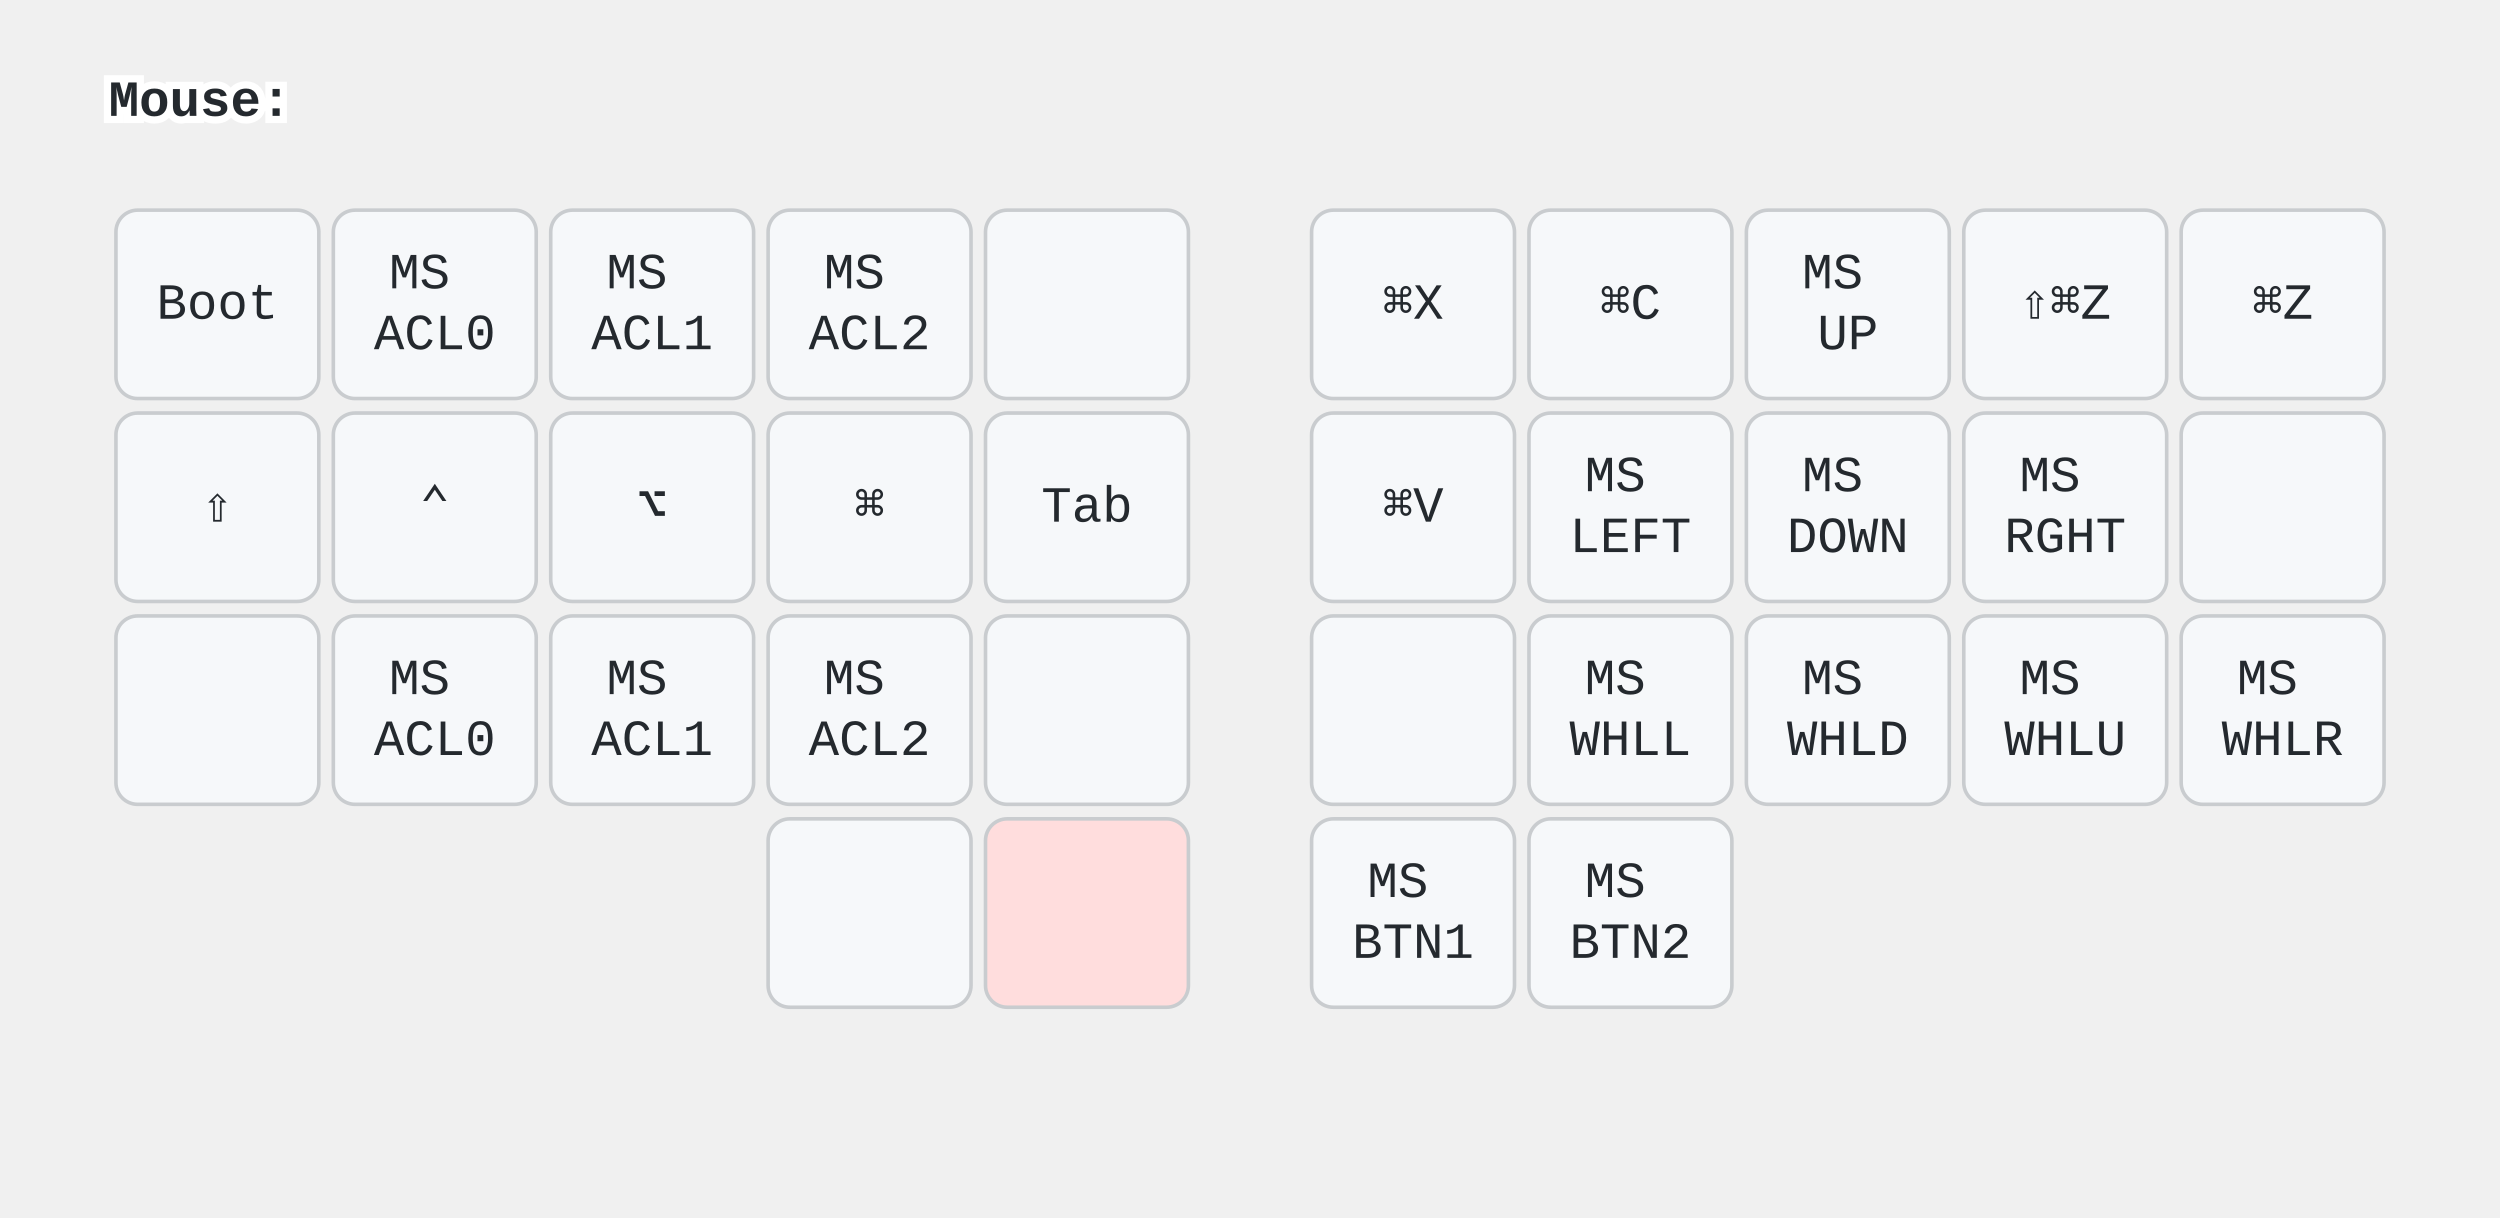
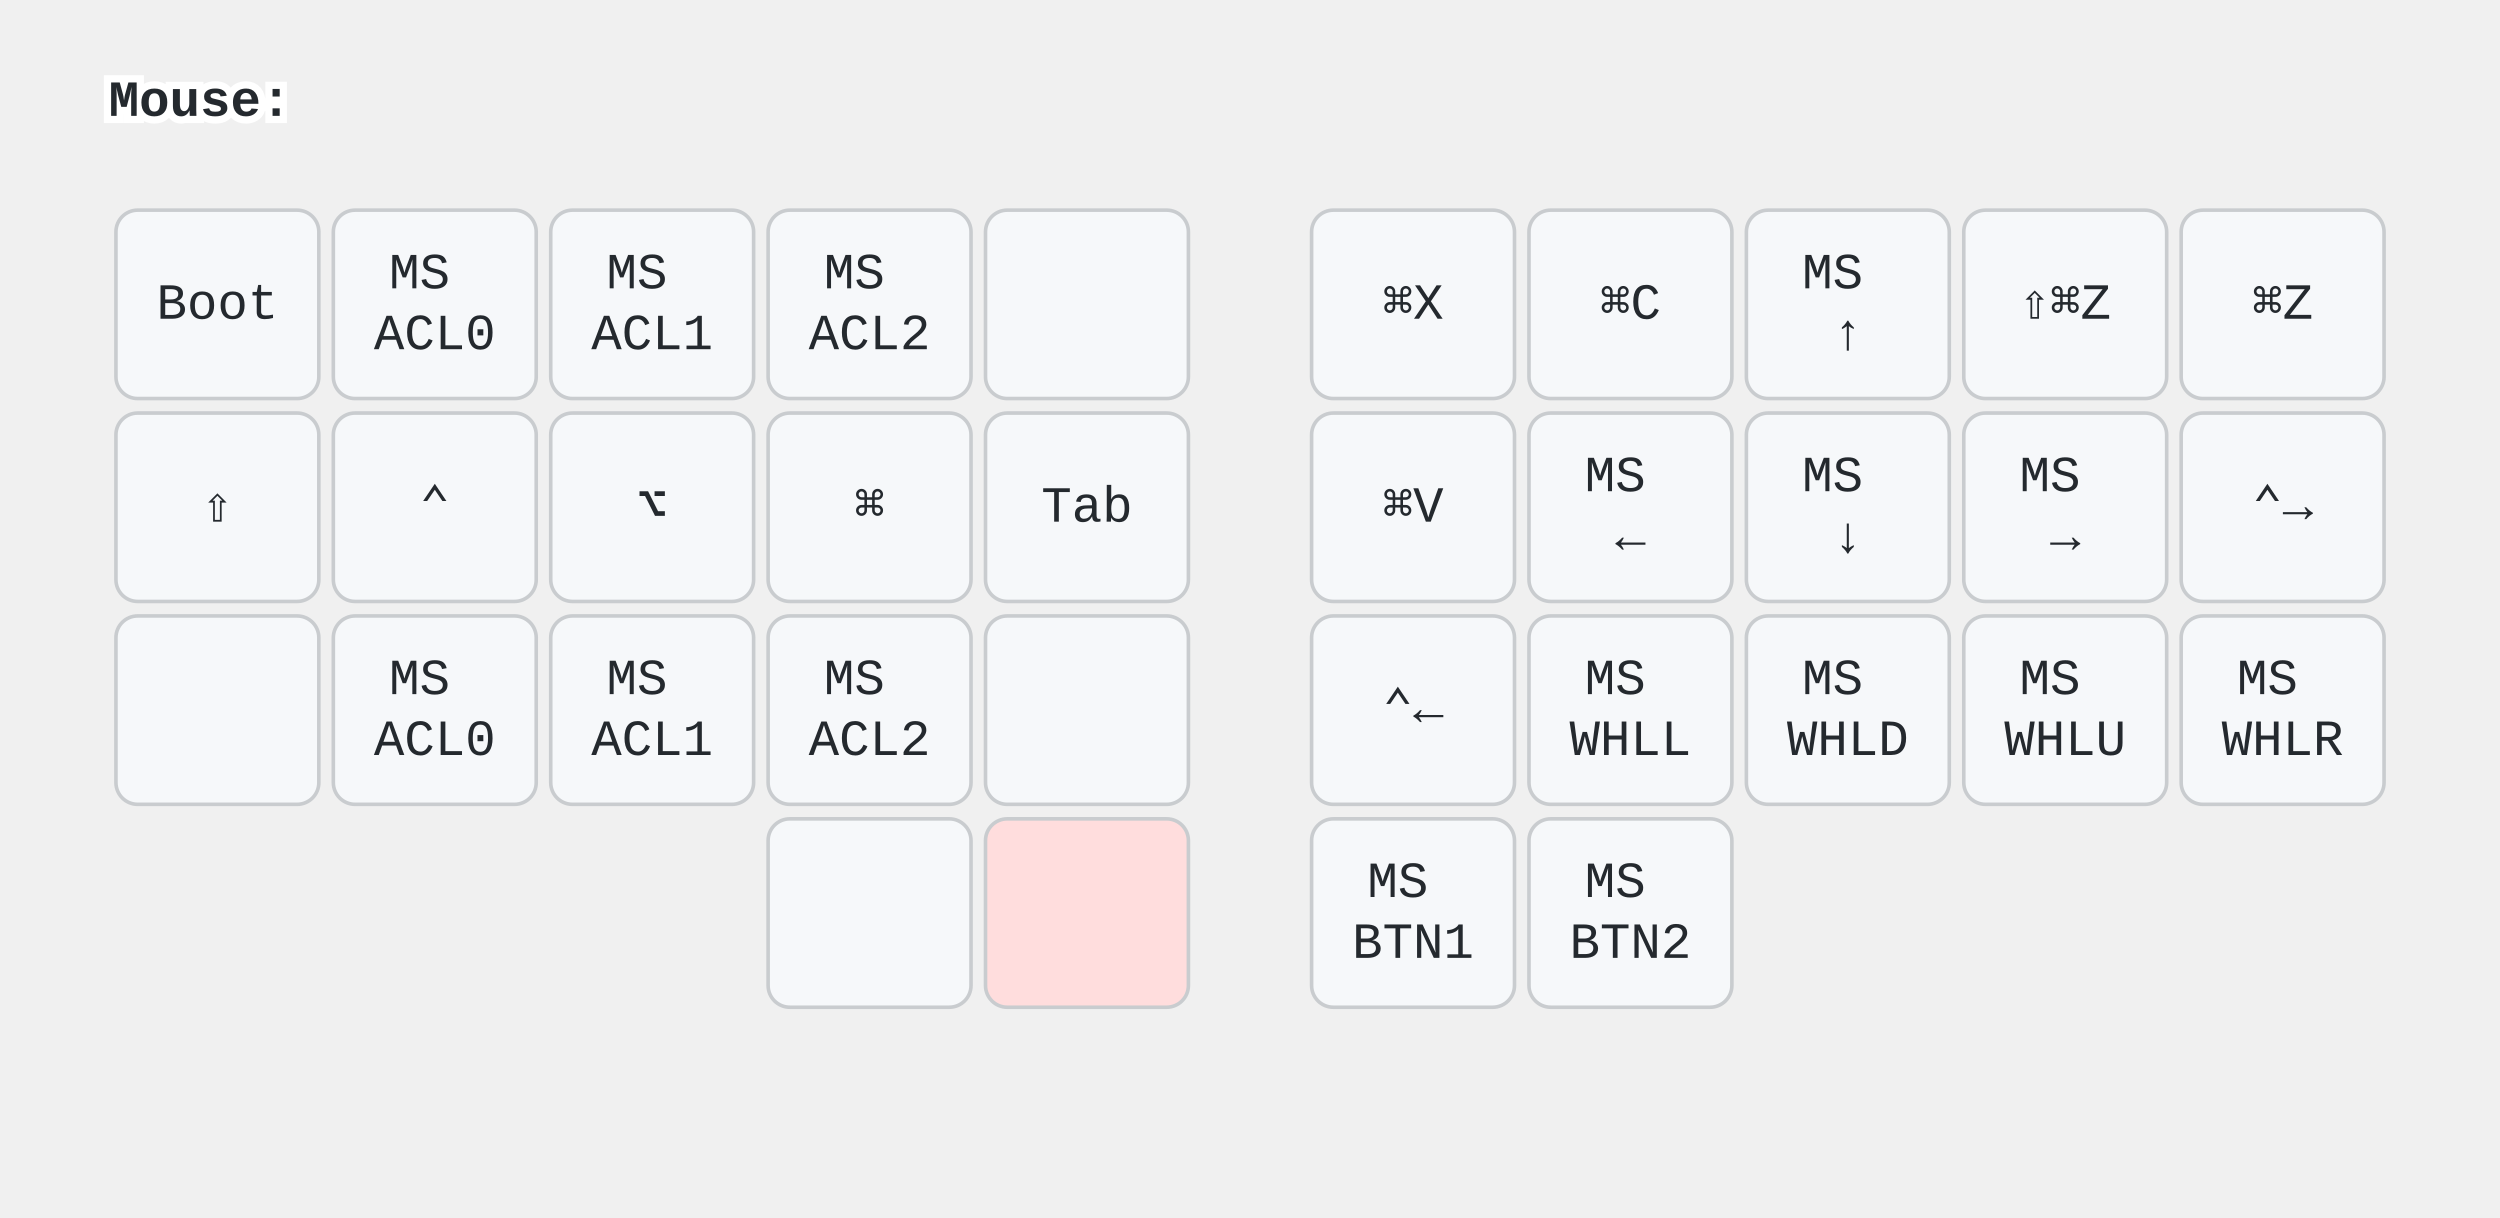
<svg xmlns="http://www.w3.org/2000/svg" width="690" height="336" viewBox="0 0 690 336" class="keymap">
  <style>/* inherit to force styles through use tags */
svg path {
    fill: inherit;
}

/* font and background color specifications */
svg.keymap {
    font-family: SFMono-Regular,Consolas,Liberation Mono,Menlo,monospace;
    font-size: 14px;
    font-kerning: normal;
    text-rendering: optimizeLegibility;
    fill: #24292e;
}

/* default key styling */
rect.key {
    fill: #f6f8fa;
}

rect.key, rect.combo {
    stroke: #c9cccf;
    stroke-width: 1;
}

/* default key side styling, only used is draw_key_sides is set */
rect.side {
    filter: brightness(90%);
}

/* color accent for combo boxes */
rect.combo, rect.combo-separate {
    fill: #cdf;
}

/* color accent for held keys */
rect.held, rect.combo.held {
    fill: #fdd;
}

/* color accent for ghost (optional) keys */
rect.ghost, rect.combo.ghost {
    stroke-dasharray: 4, 4;
    stroke-width: 2;
}

text {
    text-anchor: middle;
    dominant-baseline: middle;
}

/* styling for layer labels */
text.label {
    font-weight: bold;
    text-anchor: start;
    stroke: white;
    stroke-width: 4;
    paint-order: stroke;
}

/* styling for optional footer */
text.footer {
    text-anchor: end;
    dominant-baseline: auto;
    stroke: white;
    stroke-width: 4;
    paint-order: stroke;
}

/* styling for combo tap, and key non-tap label text */
text.combo, text.hold, text.shifted, text.left, text.right, text.tl, text.tr, text.bl, text.br {
    font-size: 11px;
}

text.hold, text.bl, text.br {
    text-anchor: middle;
    dominant-baseline: auto;
}

text.shifted, text.tl, text.tr {
    text-anchor: middle;
    dominant-baseline: hanging;
}

text.left, text.tl, text.bl {
    text-anchor: start;
}

text.right, text.tr, text.br {
    text-anchor: end;
}

text.layer-activator {
    text-decoration: underline;
}

/* styling for hold/shifted label text in combo box */
text.combo.hold, text.combo.shifted, text.combo.left, text.combo.right {
    font-size: 8px;
}

/* lighter symbol for transparent keys */
text.trans {
    fill: #7b7e81;
}

/* styling for combo dendrons */
path.combo {
    stroke-width: 1;
    stroke: gray;
    fill: none;
}

/* Start Tabler Icons Cleanup */
/* cannot use height/width with glyphs */
.icon-tabler &gt; path {
    fill: inherit;
    stroke: inherit;
    stroke-width: 2;
}
/* hide tabler's default box */
.icon-tabler &gt; path[stroke="none"][fill="none"] {
    visibility: hidden;
}
/* End Tabler Icons Cleanup */
</style>
  <g transform="translate(30, 0)" class="layer-Mouse">
    <text x="0" y="28" class="label" id="Mouse">Mouse:</text>
    <g transform="translate(0, 56)">
      <g transform="translate(30, 28)" class="key keypos-0">
        <rect rx="6" ry="6" x="-28" y="-26" width="56" height="52" class="key" />
        <text x="0" y="0" class="key tap">Boot</text>
      </g>
      <g transform="translate(90, 28)" class="key keypos-1">
        <rect rx="6" ry="6" x="-28" y="-26" width="56" height="52" class="key" />
        <text x="0" y="0" class="key tap">
          <tspan x="0" dy="-0.6em">MS</tspan>
          <tspan x="0" dy="1.2em">ACL0</tspan>
        </text>
      </g>
      <g transform="translate(150, 28)" class="key keypos-2">
        <rect rx="6" ry="6" x="-28" y="-26" width="56" height="52" class="key" />
        <text x="0" y="0" class="key tap">
          <tspan x="0" dy="-0.6em">MS</tspan>
          <tspan x="0" dy="1.2em">ACL1</tspan>
        </text>
      </g>
      <g transform="translate(210, 28)" class="key keypos-3">
        <rect rx="6" ry="6" x="-28" y="-26" width="56" height="52" class="key" />
        <text x="0" y="0" class="key tap">
          <tspan x="0" dy="-0.6em">MS</tspan>
          <tspan x="0" dy="1.2em">ACL2</tspan>
        </text>
      </g>
      <g transform="translate(270, 28)" class="key keypos-4">
        <rect rx="6" ry="6" x="-28" y="-26" width="56" height="52" class="key" />
      </g>
      <g transform="translate(360, 28)" class="key keypos-5">
        <rect rx="6" ry="6" x="-28" y="-26" width="56" height="52" class="key" />
        <text x="0" y="0" class="key tap">⌘X</text>
      </g>
      <g transform="translate(420, 28)" class="key keypos-6">
        <rect rx="6" ry="6" x="-28" y="-26" width="56" height="52" class="key" />
        <text x="0" y="0" class="key tap">⌘C</text>
      </g>
      <g transform="translate(480, 28)" class="key keypos-7">
        <rect rx="6" ry="6" x="-28" y="-26" width="56" height="52" class="key" />
        <text x="0" y="0" class="key tap">
          <tspan x="0" dy="-0.6em">MS</tspan>
-           <tspan x="0" dy="1.2em">UP</tspan>
+           <tspan x="0" dy="1.2em">↑</tspan>
        </text>
      </g>
      <g transform="translate(540, 28)" class="key keypos-8">
        <rect rx="6" ry="6" x="-28" y="-26" width="56" height="52" class="key" />
        <text x="0" y="0" class="key tap">⇧⌘Z</text>
      </g>
      <g transform="translate(600, 28)" class="key keypos-9">
        <rect rx="6" ry="6" x="-28" y="-26" width="56" height="52" class="key" />
        <text x="0" y="0" class="key tap">⌘Z</text>
      </g>
      <g transform="translate(30, 84)" class="key keypos-10">
        <rect rx="6" ry="6" x="-28" y="-26" width="56" height="52" class="key" />
        <text x="0" y="0" class="key tap">⇧</text>
      </g>
      <g transform="translate(90, 84)" class="key keypos-11">
        <rect rx="6" ry="6" x="-28" y="-26" width="56" height="52" class="key" />
        <text x="0" y="0" class="key tap">⌃</text>
      </g>
      <g transform="translate(150, 84)" class="key keypos-12">
        <rect rx="6" ry="6" x="-28" y="-26" width="56" height="52" class="key" />
        <text x="0" y="0" class="key tap">⌥</text>
      </g>
      <g transform="translate(210, 84)" class="key keypos-13">
        <rect rx="6" ry="6" x="-28" y="-26" width="56" height="52" class="key" />
        <text x="0" y="0" class="key tap">⌘</text>
      </g>
      <g transform="translate(270, 84)" class="key keypos-14">
        <rect rx="6" ry="6" x="-28" y="-26" width="56" height="52" class="key" />
        <text x="0" y="0" class="key tap">Tab</text>
      </g>
      <g transform="translate(360, 84)" class="key keypos-15">
        <rect rx="6" ry="6" x="-28" y="-26" width="56" height="52" class="key" />
        <text x="0" y="0" class="key tap">⌘V</text>
      </g>
      <g transform="translate(420, 84)" class="key keypos-16">
        <rect rx="6" ry="6" x="-28" y="-26" width="56" height="52" class="key" />
        <text x="0" y="0" class="key tap">
          <tspan x="0" dy="-0.6em">MS</tspan>
-           <tspan x="0" dy="1.2em">LEFT</tspan>
+           <tspan x="0" dy="1.2em">←</tspan>
        </text>
      </g>
      <g transform="translate(480, 84)" class="key keypos-17">
        <rect rx="6" ry="6" x="-28" y="-26" width="56" height="52" class="key" />
        <text x="0" y="0" class="key tap">
          <tspan x="0" dy="-0.6em">MS</tspan>
-           <tspan x="0" dy="1.2em">DOWN</tspan>
+           <tspan x="0" dy="1.2em">↓</tspan>
        </text>
      </g>
      <g transform="translate(540, 84)" class="key keypos-18">
        <rect rx="6" ry="6" x="-28" y="-26" width="56" height="52" class="key" />
        <text x="0" y="0" class="key tap">
          <tspan x="0" dy="-0.6em">MS</tspan>
-           <tspan x="0" dy="1.2em">RGHT</tspan>
+           <tspan x="0" dy="1.2em">→</tspan>
        </text>
      </g>
      <g transform="translate(600, 84)" class="key keypos-19">
        <rect rx="6" ry="6" x="-28" y="-26" width="56" height="52" class="key" />
+         <text x="0" y="0" class="key tap">⌃→</text>
      </g>
      <g transform="translate(30, 140)" class="key keypos-20">
        <rect rx="6" ry="6" x="-28" y="-26" width="56" height="52" class="key" />
      </g>
      <g transform="translate(90, 140)" class="key keypos-21">
        <rect rx="6" ry="6" x="-28" y="-26" width="56" height="52" class="key" />
        <text x="0" y="0" class="key tap">
          <tspan x="0" dy="-0.6em">MS</tspan>
          <tspan x="0" dy="1.2em">ACL0</tspan>
        </text>
      </g>
      <g transform="translate(150, 140)" class="key keypos-22">
        <rect rx="6" ry="6" x="-28" y="-26" width="56" height="52" class="key" />
        <text x="0" y="0" class="key tap">
          <tspan x="0" dy="-0.6em">MS</tspan>
          <tspan x="0" dy="1.2em">ACL1</tspan>
        </text>
      </g>
      <g transform="translate(210, 140)" class="key keypos-23">
        <rect rx="6" ry="6" x="-28" y="-26" width="56" height="52" class="key" />
        <text x="0" y="0" class="key tap">
          <tspan x="0" dy="-0.6em">MS</tspan>
          <tspan x="0" dy="1.2em">ACL2</tspan>
        </text>
      </g>
      <g transform="translate(270, 140)" class="key keypos-24">
        <rect rx="6" ry="6" x="-28" y="-26" width="56" height="52" class="key" />
      </g>
      <g transform="translate(360, 140)" class="key keypos-25">
        <rect rx="6" ry="6" x="-28" y="-26" width="56" height="52" class="key" />
+         <text x="0" y="0" class="key tap">⌃←</text>
      </g>
      <g transform="translate(420, 140)" class="key keypos-26">
        <rect rx="6" ry="6" x="-28" y="-26" width="56" height="52" class="key" />
        <text x="0" y="0" class="key tap">
          <tspan x="0" dy="-0.6em">MS</tspan>
          <tspan x="0" dy="1.2em">WHLL</tspan>
        </text>
      </g>
      <g transform="translate(480, 140)" class="key keypos-27">
        <rect rx="6" ry="6" x="-28" y="-26" width="56" height="52" class="key" />
        <text x="0" y="0" class="key tap">
          <tspan x="0" dy="-0.6em">MS</tspan>
          <tspan x="0" dy="1.2em">WHLD</tspan>
        </text>
      </g>
      <g transform="translate(540, 140)" class="key keypos-28">
        <rect rx="6" ry="6" x="-28" y="-26" width="56" height="52" class="key" />
        <text x="0" y="0" class="key tap">
          <tspan x="0" dy="-0.6em">MS</tspan>
          <tspan x="0" dy="1.2em">WHLU</tspan>
        </text>
      </g>
      <g transform="translate(600, 140)" class="key keypos-29">
        <rect rx="6" ry="6" x="-28" y="-26" width="56" height="52" class="key" />
        <text x="0" y="0" class="key tap">
          <tspan x="0" dy="-0.6em">MS</tspan>
          <tspan x="0" dy="1.2em">WHLR</tspan>
        </text>
      </g>
      <g transform="translate(210, 196)" class="key keypos-30">
        <rect rx="6" ry="6" x="-28" y="-26" width="56" height="52" class="key" />
      </g>
      <g transform="translate(270, 196)" class="key held keypos-31">
        <rect rx="6" ry="6" x="-28" y="-26" width="56" height="52" class="key held" />
      </g>
      <g transform="translate(360, 196)" class="key keypos-32">
        <rect rx="6" ry="6" x="-28" y="-26" width="56" height="52" class="key" />
        <text x="0" y="0" class="key tap">
          <tspan x="0" dy="-0.6em">MS</tspan>
          <tspan x="0" dy="1.2em">BTN1</tspan>
        </text>
      </g>
      <g transform="translate(420, 196)" class="key keypos-33">
        <rect rx="6" ry="6" x="-28" y="-26" width="56" height="52" class="key" />
        <text x="0" y="0" class="key tap">
          <tspan x="0" dy="-0.6em">MS</tspan>
          <tspan x="0" dy="1.2em">BTN2</tspan>
        </text>
      </g>
    </g>
  </g>
</svg>
